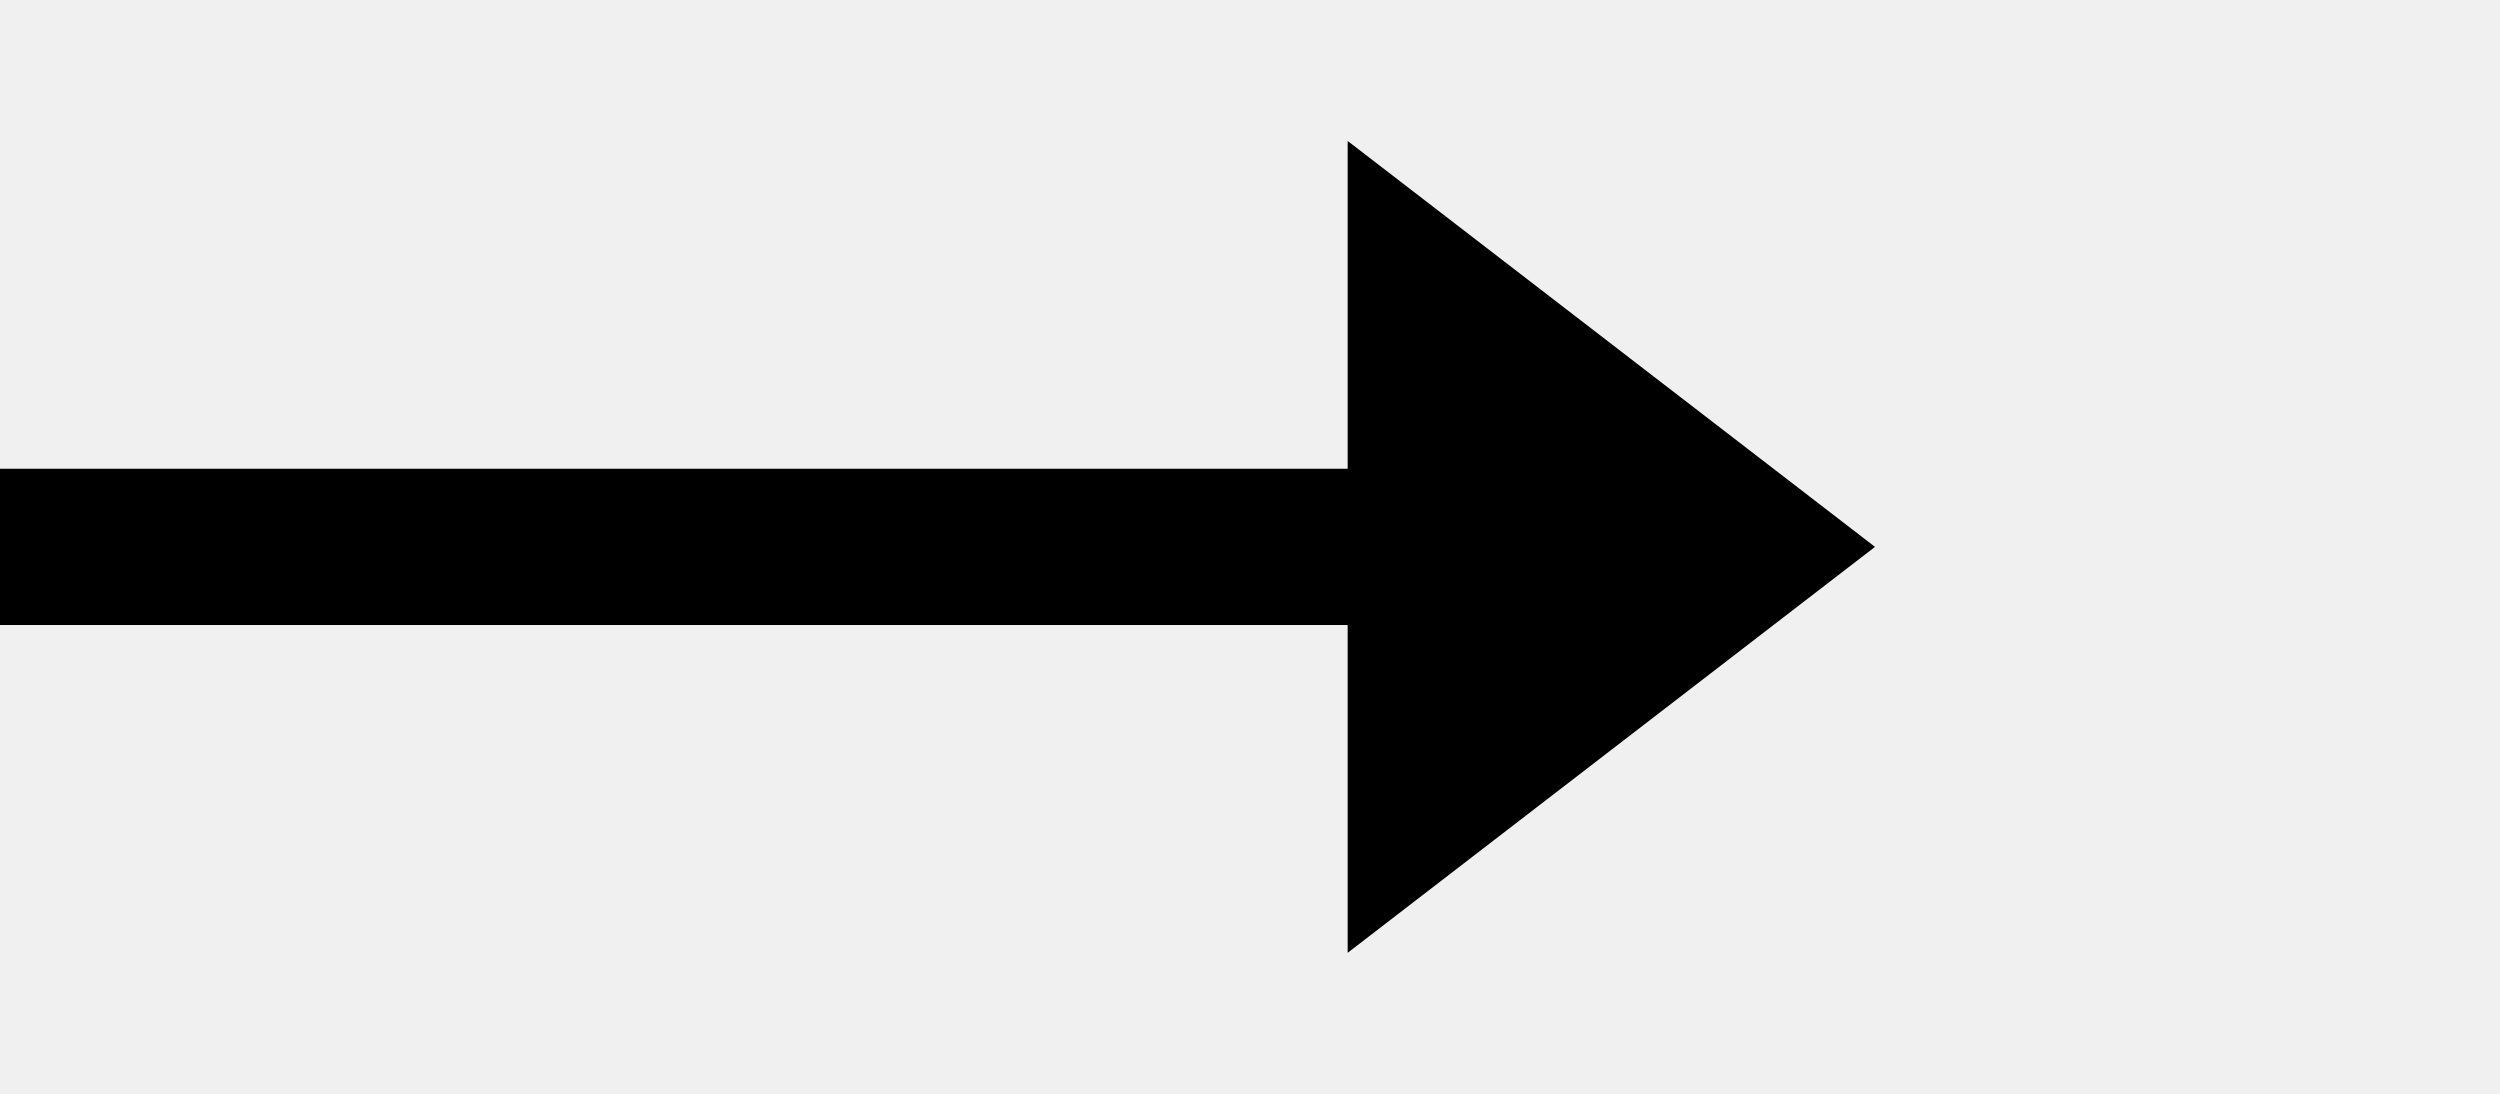
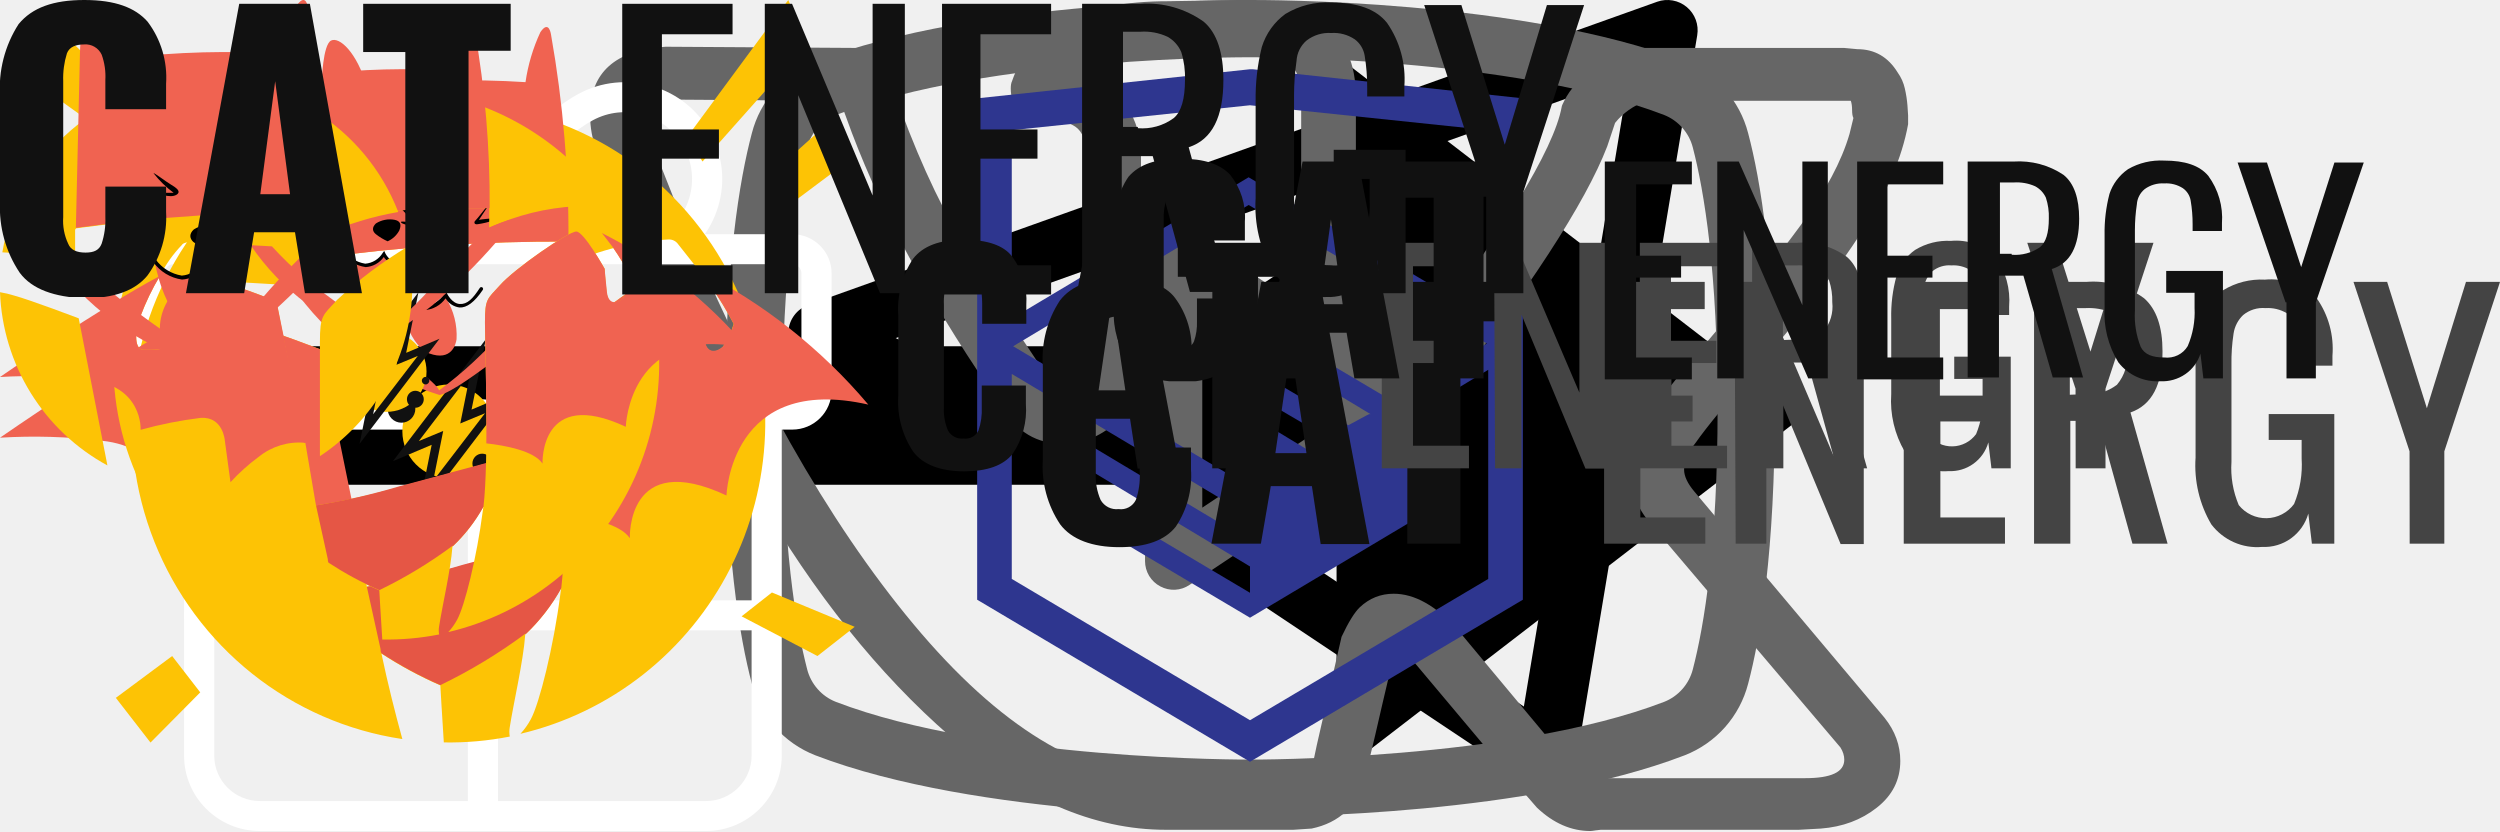
<svg xmlns="http://www.w3.org/2000/svg">
  <style> :root svg:not(:target) {
    display: none;
  }
  </style>
-   <svg id="arrow-right" viewBox="0 0 32 12" fill="none">
-     <g class="arrow-line">
+   <svg id="arrow-right" class="arrow-right" viewBox="0 0 32 12" fill="none">
+     <style>
+     .arrow-right__line {
+       stroke: #68b738;
+     }
+   </style>
+     <g class="arrow-right__line">
      <line y1="6" x2="18" y2="6" stroke="black" stroke-width="2" />
    </g>
    <path d="M24 6L17.25 11.196L17.25 0.804L24 6Z" fill="black" />
  </svg>
+   <svg id="telegram" viewBox="0 0 21 18">
+     <path fill-rule="evenodd" d="M19.961.153a.656.656 0 0 1 .226.612l-2.626 15.757a.656.656 0 0 1-1.012.438l-7.878-5.252a.656.656 0 0 1-.148-.956l2.611-3.263-4.36 2.907a.657.657 0 0 1-.658.041L.863 7.809a.656.656 0 0 1 .073-1.206L19.319.038a.657.657 0 0 1 .642.115ZM2.826 7.323l3.535 1.768 7.561-5.041a.656.656 0 0 1 .877.956l-4.805 6.006 6.438 4.292 2.276-13.653-15.882 5.672Z" clip-rule="evenodd" />
+   </svg>
+   <svg id="vk" viewBox="0 0 28 17">
+     <path d="M0.5 2.339C0.5 1.484 1.015 1.023 2.045 0.956L6.015 0.981C6.282 0.981 6.459 1.107 6.548 1.358C6.957 2.615 7.414 3.701 7.92 4.615C8.426 5.528 9.088 6.58 9.905 7.771C9.976 7.922 10.092 7.997 10.251 7.997C10.376 7.997 10.473 7.938 10.544 7.821L10.624 7.544L10.651 3.194C10.651 2.892 10.576 2.691 10.425 2.59C10.274 2.49 9.994 2.414 9.585 2.364C9.266 2.314 9.106 2.129 9.106 1.811C9.106 1.744 9.115 1.693 9.132 1.66C9.505 0.57 10.571 0.025 12.33 0.025L13.822 0C14.497 0 15.056 0.159 15.5 0.478C15.944 0.796 16.166 1.299 16.166 1.987V7.695C16.291 7.779 16.406 7.821 16.513 7.821C16.779 7.821 17.01 7.67 17.205 7.368C19.159 4.786 20.216 3.06 20.376 2.188C20.376 2.171 20.394 2.129 20.429 2.062C20.553 1.811 20.758 1.593 21.042 1.408C21.326 1.224 21.575 1.098 21.788 1.031C21.859 0.998 21.939 0.981 22.028 0.981H26.157L26.424 1.006C26.779 1.006 27.054 1.165 27.25 1.484C27.321 1.584 27.37 1.693 27.396 1.811C27.423 1.928 27.441 2.045 27.45 2.163C27.459 2.28 27.463 2.347 27.463 2.364V2.54C27.339 3.227 27.023 3.961 26.517 4.74C26.011 5.52 25.367 6.362 24.585 7.268C23.804 8.173 23.316 8.768 23.12 9.053C22.96 9.254 22.88 9.439 22.88 9.607C22.88 9.741 22.951 9.892 23.093 10.059L26.983 14.686C27.197 14.955 27.303 15.248 27.303 15.567C27.303 15.952 27.143 16.271 26.823 16.522C26.504 16.774 26.122 16.916 25.678 16.95L25.225 16.975H21.175C21.157 16.975 21.122 16.979 21.069 16.987C21.015 16.996 20.98 17 20.962 17C20.571 17 20.207 16.841 19.87 16.522C19.745 16.388 18.91 15.399 17.365 13.555C17.276 13.437 17.152 13.328 16.992 13.228C16.921 13.496 16.828 13.882 16.712 14.385C16.597 14.888 16.513 15.248 16.459 15.466L16.379 15.893C16.202 16.48 15.829 16.832 15.26 16.95L14.887 16.975H12.276C10.802 16.975 9.332 16.338 7.867 15.064C6.401 13.789 5.083 12.142 3.91 10.122C2.738 8.102 1.646 5.75 0.633 3.068C0.544 2.85 0.5 2.607 0.5 2.339ZM16.513 8.852C16.14 8.852 15.802 8.756 15.5 8.563C15.198 8.37 15.047 8.106 15.047 7.771V1.987C15.047 1.651 14.958 1.412 14.781 1.27C14.603 1.127 14.292 1.056 13.848 1.056L12.33 1.107C11.566 1.107 10.989 1.232 10.598 1.484C11.379 1.836 11.77 2.406 11.77 3.194V7.62C11.735 8.039 11.557 8.387 11.237 8.663C10.918 8.94 10.562 9.078 10.171 9.078C9.639 9.078 9.23 8.835 8.946 8.349C7.56 6.371 6.53 4.493 5.855 2.716L5.615 2.062L2.072 2.037C1.841 2.037 1.712 2.05 1.686 2.075C1.659 2.1 1.646 2.171 1.646 2.288C1.646 2.439 1.663 2.599 1.699 2.766L2.258 4.175C3.75 7.813 5.371 10.68 7.121 12.775C8.87 14.871 10.589 15.919 12.276 15.919H14.941C15.047 15.919 15.127 15.889 15.18 15.831C15.234 15.772 15.278 15.659 15.314 15.491L15.367 15.24L15.873 13.027C16.015 12.725 16.14 12.524 16.246 12.423C16.442 12.239 16.672 12.146 16.939 12.146C17.365 12.146 17.8 12.389 18.244 12.876L20.509 15.592C20.651 15.81 20.802 15.919 20.962 15.919H25.358C25.891 15.919 26.157 15.793 26.157 15.541C26.157 15.458 26.131 15.374 26.078 15.29L22.214 10.738C21.912 10.386 21.761 10.009 21.761 9.607C21.761 9.204 21.903 8.819 22.188 8.45C22.419 8.114 22.867 7.557 23.533 6.777C24.199 5.998 24.781 5.268 25.278 4.59C25.776 3.91 26.104 3.294 26.264 2.741L26.344 2.414C26.326 2.381 26.317 2.326 26.317 2.251C26.317 2.175 26.308 2.112 26.291 2.062H22.108C21.841 2.163 21.628 2.314 21.468 2.515L21.308 2.993C20.864 4.149 19.701 5.935 17.818 8.349C17.445 8.684 17.01 8.852 16.513 8.852Z" fill="#666666" />
+   </svg>
+   <svg id="youtube" viewBox="0 0 25 19">
+     <path d="M16.351 8.793L11.114 5.302C11.016 5.237 10.902 5.2 10.784 5.195C10.666 5.189 10.549 5.216 10.445 5.272C10.341 5.328 10.254 5.411 10.193 5.512C10.132 5.613 10.1 5.729 10.1 5.847V12.829C10.1 12.948 10.133 13.065 10.194 13.167C10.256 13.269 10.344 13.352 10.449 13.407C10.552 13.463 10.669 13.489 10.786 13.484C10.904 13.478 11.017 13.44 11.114 13.375L16.351 9.884C16.441 9.824 16.515 9.743 16.566 9.648C16.617 9.553 16.644 9.446 16.644 9.338C16.644 9.23 16.617 9.124 16.566 9.029C16.515 8.934 16.441 8.852 16.351 8.793ZM11.409 11.607V7.069L14.813 9.338L11.409 11.607ZM23.889 3.044C23.794 2.675 23.613 2.335 23.361 2.051C23.109 1.766 22.792 1.546 22.438 1.407C18.718 -0.022 12.751 1.91553e-05 12.5 1.91553e-05C12.249 1.91553e-05 6.282 -0.022 2.562 1.407C2.208 1.546 1.891 1.766 1.639 2.051C1.387 2.335 1.206 2.675 1.111 3.044C0.827 4.113 0.5 6.076 0.5 9.338C0.5 12.6 0.827 14.564 1.111 15.633C1.206 16.001 1.387 16.341 1.639 16.626C1.891 16.91 2.208 17.131 2.562 17.269C6.282 18.698 12.249 18.676 12.5 18.676H12.576C13.329 18.676 18.893 18.633 22.438 17.269C22.792 17.131 23.109 16.91 23.361 16.626C23.613 16.341 23.794 16.001 23.889 15.633C24.173 14.564 24.5 12.6 24.5 9.338C24.5 6.076 24.173 4.113 23.889 3.044ZM22.624 15.306C22.581 15.472 22.499 15.626 22.385 15.755C22.271 15.884 22.129 15.984 21.969 16.047C18.478 17.389 12.566 17.367 12.5 17.367C12.434 17.367 6.522 17.389 3.031 16.047C2.871 15.984 2.728 15.884 2.615 15.755C2.501 15.626 2.419 15.472 2.376 15.306C2.115 14.302 1.809 12.458 1.809 9.338C1.809 6.218 2.115 4.375 2.376 3.371C2.419 3.204 2.501 3.05 2.615 2.922C2.728 2.793 2.871 2.692 3.031 2.629C6.522 1.287 12.434 1.309 12.5 1.309C12.566 1.309 18.478 1.287 21.969 2.629C22.129 2.692 22.271 2.793 22.385 2.922C22.499 3.05 22.581 3.204 22.624 3.371C22.886 4.375 23.191 6.218 23.191 9.338C23.191 12.458 22.886 14.302 22.624 15.306Z" fill="#666666" />
+   </svg>
+   <svg id="htmlacademy" viewBox="0 0 60 60">
+     <path fill="#2E368F" d="M30.2 5h-.2l-19.7 2.1v36.2l19.7 11.7 19.7-11.7v-36.2l-19.5-2.1zm17 36.8l-17.2 10.2-17.2-10.2v-14.8l17.1 10.2v1.8l-11.7-7v1.8l11.8 7.1v1.9l-11.8-7v1.8l11.8 7 11.9-7.1v-7.6l5.3-3.2v15.1zm-.1-17l-4.7 2.8-2.2 1.3-10.3-6.1v1.8l8.8 5.3h-.1l-.2.1-1.3.7-7.3-4.3v1.8l5.8 3.4-1.4.9-4.3-2.6v1.8l2.9 1.7-2.9 1.7-17-10.1 17-10.2 17.2 10zm.1-1.8l-17.3-10.2-17.1 10.2v-13.6l17.2-1.8 17.2 1.8v13.6z" />
+   </svg>
+   <svg id="icon-gift" width="78" height="80" viewBox="0 0 78 80" fill="none">
+     <path d="M64.016 34.713H14.031C12.277 34.713 10.849 33.295 10.849 31.552V22.084C10.849 20.341 12.277 18.923 14.031 18.923H64.015C65.769 18.923 67.195 20.341 67.195 22.084V31.553C67.196 33.295 65.769 34.713 64.016 34.713ZM14.031 21.346C13.628 21.346 13.287 21.684 13.287 22.084V31.553C13.287 31.96 13.621 32.291 14.031 32.291H64.015C64.424 32.291 64.758 31.96 64.758 31.553V22.084C64.758 21.683 64.417 21.346 64.015 21.346H14.031Z" fill="white" />
+     <path d="M57.045 67.149H20.999C17.622 67.149 14.874 64.419 14.874 61.063V33.502C14.874 32.833 15.42 32.291 16.093 32.291C16.766 32.291 17.312 32.833 17.312 33.502V61.063C17.312 63.083 18.966 64.727 20.999 64.727H57.045C59.077 64.727 60.731 63.083 60.731 61.063V33.502C60.731 32.833 61.277 32.291 61.95 32.291C62.622 32.291 63.168 32.833 63.168 33.502V61.063C63.168 64.419 60.421 67.149 57.045 67.149Z" fill="white" />
+     <path d="M39.023 67.149C38.35 67.149 37.804 66.607 37.804 65.938V33.502C37.804 32.833 38.35 32.291 39.023 32.291C39.695 32.291 40.241 32.833 40.241 33.502V65.937C40.241 66.607 39.696 67.149 39.023 67.149Z" fill="white" />
+     <path d="M23.811 21.341C19.997 19.287 18.573 14.533 20.638 10.742C22.702 6.952 27.486 5.537 31.303 7.587C37.117 10.717 40.257 19.447 40.387 19.817L38.088 20.621C38.059 20.538 35.126 12.399 30.143 9.717C27.508 8.302 24.206 9.279 22.782 11.894C21.357 14.512 22.339 17.794 24.973 19.212L23.811 21.341Z" fill="white" />
+     <path d="M54.231 21.341L53.071 19.211C54.348 18.524 55.278 17.385 55.693 16.003C56.106 14.622 55.953 13.162 55.262 11.895C54.572 10.626 53.426 9.702 52.036 9.291C50.646 8.88 49.178 9.031 47.902 9.717C42.92 12.399 39.987 20.538 39.958 20.62L37.659 19.817C37.789 19.447 40.928 10.716 46.742 7.587C48.59 6.593 50.718 6.374 52.732 6.97C54.747 7.565 56.406 8.905 57.406 10.741C58.407 12.577 58.629 14.691 58.029 16.694C57.429 18.696 56.08 20.346 54.231 21.341Z" fill="white" />
+     <path d="M61.95 50.931H16.093C15.42 50.931 14.874 50.389 14.874 49.72C14.874 49.052 15.42 48.509 16.093 48.509H61.95C62.622 48.509 63.168 49.052 63.168 49.72C63.168 50.389 62.623 50.931 61.95 50.931Z" fill="white" />
+   </svg>
+   <svg id="logo-desktop" width="202" height="60" viewBox="0 0 202 60" fill="none">
+     <g clip-path="url(#clip0_2403_995)">
+       <path d="M59.883 24.21C58.158 20.043 55.382 16.405 51.83 13.658C48.278 10.911 44.074 9.151 39.637 8.553C35.201 7.956 30.686 8.541 26.544 10.252C22.402 11.962 18.776 14.738 16.029 18.302C13.281 21.867 11.508 26.095 10.885 30.566C10.262 35.037 10.812 39.594 12.479 43.784C14.147 47.974 16.874 51.65 20.389 54.446C23.903 57.241 28.083 59.059 32.511 59.718C31.931 57.609 31.341 55.279 30.821 52.808C32.334 53.797 33.926 54.658 35.581 55.38V55.38C35.581 55.38 35.701 57.559 35.861 59.99C37.65 60.021 39.436 59.862 41.192 59.516C41.146 59.262 41.146 59.003 41.192 58.749C41.482 56.863 42.282 53.463 42.442 51.274C43.595 50.186 44.573 48.924 45.342 47.532V47.532L45.282 47.976C44.732 52.273 43.582 56.863 42.882 58.134C42.655 58.555 42.376 58.944 42.052 59.294C45.672 58.437 49.064 56.797 51.992 54.486C54.921 52.175 57.317 49.25 59.013 45.913C60.709 42.575 61.666 38.905 61.816 35.158C61.966 31.41 61.306 27.675 59.883 24.21V24.21ZM58.412 28.033C57.972 28.467 57.062 28.759 56.912 27.448C56.762 26.137 56.722 25.219 56.722 25.219C56.722 25.219 54.792 21.759 54.072 21.718C53.352 21.678 48.242 25.219 46.892 26.762C45.722 28.063 45.492 27.972 45.492 30.262C45.492 31.987 45.712 38.504 45.592 43.487L37.441 45.676C34.88 46.417 32.274 46.997 29.641 47.411L28.641 41.53H28.501L25.931 28.245C25.931 28.245 22.121 26.792 20.721 26.399C20.063 26.109 19.337 26.014 18.628 26.127C17.92 26.24 17.258 26.554 16.72 27.034C16.172 27.518 15.734 28.116 15.436 28.786C15.137 29.456 14.985 30.183 14.99 30.918C15.202 31.387 15.363 31.877 15.47 32.381C15.52 32.865 14.27 32.814 13.47 32.814C12.67 32.814 12.55 31.362 13.18 29.657C13.672 28.346 14.281 27.083 15 25.884C15.541 24.813 16.239 23.831 17.07 22.969C17.07 22.969 17.21 22.626 18.32 22.727C19.43 22.828 25.601 23.161 25.601 23.161L25.651 20.871C32.358 19.937 39.122 19.485 45.892 19.519C45.892 20.134 45.892 20.75 45.892 21.365C48.456 20.185 51.218 19.5 54.032 19.348C54.183 19.344 54.332 19.378 54.466 19.446C54.601 19.515 54.716 19.616 54.802 19.741C55.142 20.175 57.212 22.767 57.452 23.141C58.125 24.11 58.736 25.12 59.282 26.167C59.095 26.829 58.801 27.456 58.412 28.023V28.033Z" fill="#FDC305" />
+       <path d="M56.463 21.859C56.933 22.465 57.343 22.999 57.463 23.161C58.135 24.13 58.746 25.141 59.293 26.187C59.103 26.828 58.812 27.434 58.433 27.983C57.993 28.416 57.083 28.709 56.933 27.397C56.783 26.086 56.723 25.219 56.723 25.219C56.723 25.219 54.793 21.759 54.073 21.718C53.353 21.678 48.242 25.219 46.892 26.762C45.722 28.063 45.492 27.972 45.492 30.262C45.492 31.775 45.662 36.97 45.622 41.59C47.432 41.792 50.093 42.297 50.893 43.487C50.893 43.487 50.603 36.244 58.703 40.037C58.703 40.037 58.983 30.161 70.163 32.693C66.363 28.192 61.703 24.508 56.463 21.859V21.859Z" fill="#F06351" />
+       <path d="M45.932 19.519C45.973 13.93 45.504 8.348 44.532 2.845C44.532 2.845 44.382 1.533 43.662 2.603C43.068 3.881 42.664 5.24 42.462 6.638C38.187 6.361 33.896 6.476 29.642 6.981C28.821 4.206 27.421 2.946 26.751 3.278C26.081 3.611 26.001 6.587 26.001 6.587L25.671 20.871C32.385 19.936 39.155 19.484 45.932 19.519V19.519Z" fill="#F06351" />
+       <path d="M45.352 47.532C45.481 46.453 45.551 45.02 45.592 43.436L37.441 45.625C34.881 46.384 32.276 46.98 29.642 47.411L30.752 52.455C30.752 52.566 30.752 52.676 30.822 52.788C32.334 53.777 33.926 54.638 35.581 55.36C38 54.194 40.304 52.799 42.462 51.194V51.254C43.61 50.171 44.584 48.916 45.352 47.532V47.532Z" fill="#E55645" />
+       <path d="M32.002 16.362C31.952 16.261 33.002 17.048 33.412 17.29C33.822 17.532 34.022 17.713 34.022 17.885C34.022 18.056 33.762 18.228 33.402 18.228C33.042 18.228 32.482 18.107 32.402 17.966C32.322 17.825 33.002 17.966 33.342 17.966H33.632C33.016 17.511 32.467 16.971 32.002 16.362Z" fill="black" />
+       <path d="M39.502 16.473C39.502 16.473 38.502 17.764 38.412 17.825C38.322 17.885 38.242 18.168 38.602 18.117C39.015 18.055 39.423 17.96 39.822 17.835C39.932 17.774 39.892 17.633 39.702 17.653C39.512 17.673 39.022 17.703 38.702 17.764L39.552 16.483C39.552 16.483 39.582 16.362 39.502 16.473Z" fill="black" />
+       <path d="M36.362 22.636C36.825 22.43 37.208 22.076 37.452 21.627C37.732 20.962 37.452 20.709 37.012 20.619C36.406 20.507 35.782 20.63 35.262 20.962C34.872 21.335 34.922 21.698 35.262 21.97C35.599 22.238 35.969 22.461 36.362 22.636V22.636Z" fill="black" />
+       <path d="M36.002 23.907C35.887 24.136 35.731 24.341 35.542 24.512C35.257 24.744 34.907 24.878 34.542 24.896C33.991 24.95 33.441 24.792 33.002 24.452C32.8 24.333 32.621 24.179 32.472 23.998C32.371 23.888 32.249 23.802 32.112 23.746C32.112 23.746 32.862 27.892 34.682 28.558C36.502 29.223 36.842 27.791 36.892 27.407C36.953 26.259 36.667 25.12 36.072 24.139C36.072 23.837 36.052 24.038 36.002 23.907Z" fill="#F06351" />
+       <path d="M34.301 25.057C33.834 24.989 33.384 24.826 32.98 24.579C32.576 24.331 32.226 24.003 31.951 23.615C31.927 23.587 31.913 23.551 31.913 23.514C31.913 23.477 31.927 23.441 31.951 23.413C31.965 23.399 31.98 23.389 31.997 23.382C32.014 23.374 32.033 23.37 32.051 23.37C32.07 23.37 32.089 23.374 32.106 23.382C32.123 23.389 32.139 23.399 32.151 23.413C32.399 23.763 32.713 24.06 33.075 24.287C33.437 24.514 33.841 24.666 34.261 24.734C34.594 24.709 34.917 24.605 35.202 24.429C35.487 24.254 35.727 24.013 35.901 23.726L36.041 23.534L36.142 23.756C36.142 23.756 36.522 24.523 37.142 24.563C37.761 24.603 38.202 24.139 38.772 23.262C38.793 23.23 38.826 23.207 38.863 23.2C38.901 23.192 38.94 23.2 38.971 23.221C39.003 23.243 39.025 23.276 39.033 23.314C39.04 23.352 39.033 23.391 39.011 23.423C38.345 24.412 37.715 24.886 37.121 24.845C36.892 24.815 36.673 24.733 36.479 24.605C36.285 24.478 36.122 24.308 36.002 24.109C35.806 24.384 35.552 24.613 35.258 24.777C34.964 24.941 34.637 25.037 34.301 25.057Z" fill="black" />
+       <path d="M36.262 38.635C38.333 38.635 40.012 36.941 40.012 34.852C40.012 32.763 38.333 31.069 36.262 31.069C34.191 31.069 32.512 32.763 32.512 34.852C32.512 36.941 34.191 38.635 36.262 38.635Z" fill="#FDC305" />
+       <path d="M41.232 31.775L38.102 33.097L39.252 27.418L31.752 37.263L34.882 35.941L33.732 41.631L41.232 31.775ZM33.842 35.639L38.002 30.182L37.192 34.217L39.192 33.389L35.002 38.857L35.812 34.822L33.842 35.639Z" fill="#111111" />
+       <path d="M32.441 34.156C33.06 34.156 33.562 33.65 33.562 33.026C33.562 32.402 33.06 31.896 32.441 31.896C31.823 31.896 31.322 32.402 31.322 33.026C31.322 33.65 31.823 34.156 32.441 34.156Z" fill="#111111" />
+       <path d="M38.962 38.252C39.398 38.252 39.752 37.895 39.752 37.455C39.752 37.014 39.398 36.658 38.962 36.658C38.526 36.658 38.172 37.014 38.172 37.455C38.172 37.895 38.526 38.252 38.962 38.252Z" fill="#111111" />
+       <path d="M39.922 36.062C40.115 36.062 40.272 35.904 40.272 35.709C40.272 35.514 40.115 35.356 39.922 35.356C39.729 35.356 39.572 35.514 39.572 35.709C39.572 35.904 39.729 36.062 39.922 36.062Z" fill="#111111" />
+       <path d="M45.882 21.345C44.077 22.986 42.377 24.742 40.792 26.601C39.213 28.446 37.432 30.104 35.482 31.543C35.262 31.009 33.852 30.01 33.852 30.01C33.852 30.01 30.712 27.841 28.651 26.137C27.538 25.201 26.489 24.19 25.511 23.11L23.511 22.999C26.398 27.253 30.628 30.396 35.512 31.917C36.372 31.775 38.792 30.03 40.602 28.608C42.743 26.771 44.749 24.778 46.602 22.646C47.1 22.049 47.487 21.365 47.742 20.629C46.602 21.012 45.882 21.345 45.882 21.345Z" fill="#F06351" />
+       <path d="M65.223 3.531L56.763 13.053L55.543 11.046L63.693 0L65.223 3.531Z" fill="#FDC305" />
+       <path d="M62.653 17.411L68.193 13.265L67.413 9.492L62.013 14.344L62.653 17.411Z" fill="#FDC305" />
+       <path d="M59.923 49.802L66.053 53.009L69.063 50.649L62.373 47.875L59.923 49.802Z" fill="#FDC305" />
+       <path d="M1.95 6.022L5.02 2.633L14.31 11.711L13.09 14.011L1.95 6.022Z" fill="#FDC305" />
+       <path d="M7.38 16.422L2.68 13.265L0.28 17.169L5.43 19.59L7.38 16.422Z" fill="#FDC305" />
+       <path d="M13.91 53.009L9.36 56.389L12.16 60L16.18 55.945L13.91 53.009Z" fill="#FDC305" />
+       <path d="M25.931 28.245C25.931 28.245 22.121 26.792 20.721 26.399C20.064 26.109 19.338 26.014 18.629 26.127C17.92 26.24 17.258 26.554 16.721 27.034C16.173 27.518 15.735 28.116 15.436 28.786C15.137 29.456 14.986 30.183 14.991 30.918C15.202 31.387 15.363 31.877 15.471 32.381C15.521 32.865 14.271 32.814 13.471 32.814C12.671 32.814 12.551 31.362 13.181 29.657C13.672 28.346 14.281 27.083 15.001 25.884C9.55 28.749 0 35.367 0 35.367C2.732 35.2 5.473 35.281 8.19 35.609C13.441 36.143 13.191 40.319 13.191 40.319C15.037 39.806 16.919 39.432 18.821 39.2C20.941 39.059 21.091 41.338 21.091 41.338L21.621 45.232C22.426 44.354 23.313 43.556 24.271 42.851C25.506 41.855 27.078 41.384 28.651 41.54V41.54L25.931 28.245Z" fill="#F06351" />
+       <path d="M85.664 42.367C84.634 40.827 84.141 38.985 84.264 37.132V29.566C84.134 27.699 84.619 25.841 85.644 24.28C86.571 23.077 88.154 22.478 90.394 22.485C92.634 22.492 94.151 23.02 94.944 24.069C95.912 25.369 96.384 26.976 96.274 28.598V30.373H92.134V28.447C92.129 27.94 92.085 27.434 92.004 26.933C91.954 26.571 91.789 26.235 91.534 25.975C91.377 25.839 91.194 25.736 90.996 25.672C90.799 25.608 90.591 25.584 90.384 25.602C90.087 25.557 89.784 25.606 89.516 25.741C89.247 25.877 89.027 26.092 88.884 26.358C88.621 27.067 88.505 27.822 88.544 28.578V38.181C88.499 38.941 88.632 39.702 88.934 40.4C89.079 40.652 89.293 40.856 89.55 40.987C89.808 41.118 90.098 41.17 90.384 41.136C90.666 41.177 90.953 41.126 91.204 40.992C91.456 40.858 91.659 40.647 91.784 40.39C92.026 39.68 92.131 38.931 92.094 38.181V36.163H96.234V37.908C96.356 39.554 95.923 41.193 95.004 42.559C94.124 43.669 92.604 44.213 90.444 44.213C88.284 44.213 86.594 43.608 85.664 42.367Z" fill="#111111" />
+       <path d="M101.915 22.777H106.655L110.655 43.961H106.715L106.005 39.28H102.685L101.885 43.931H97.885L101.915 22.777ZM105.565 36.617L104.305 28.104L103.055 36.617H105.565Z" fill="#111111" />
+       <path d="M113.725 25.965H110.485V22.777H121.205V25.965H118.005V43.931H113.715L113.725 25.965Z" fill="#111111" />
+       <path d="M129.616 22.777H137.746V24.977H132.546V31.967H136.766V34.055H132.546V41.812H137.796V43.931H129.616V22.777Z" fill="#444444" />
+       <path d="M140.157 22.777H142.157L148.157 36.829V22.777H150.597V43.961H148.727L142.727 29.516V43.931H140.247L140.157 22.777Z" fill="#444444" />
+       <path d="M153.828 22.777H161.948V24.977H156.748V31.967H161.008V34.055H156.788V41.812H162.008V43.931H153.828V22.777Z" fill="#444444" />
+       <path d="M164.358 22.777H168.578C170.241 22.642 171.897 23.111 173.248 24.099C174.248 24.977 174.738 26.409 174.738 28.396C174.738 31.086 173.875 32.73 172.148 33.329L175.148 43.931H172.308L169.558 34.005H167.288V43.931H164.358V22.777ZM168.358 31.856C169.322 31.95 170.285 31.677 171.058 31.089C171.372 30.714 171.607 30.278 171.748 29.808C171.889 29.338 171.933 28.844 171.878 28.356C171.898 27.671 171.8 26.989 171.588 26.338C171.502 26.098 171.369 25.878 171.198 25.691C171.026 25.504 170.819 25.354 170.588 25.249C169.939 24.98 169.239 24.86 168.538 24.896H167.248V31.896L168.358 31.856Z" fill="#444444" />
+       <path d="M178.679 42.367C177.723 40.74 177.28 38.858 177.409 36.97V29.909C177.374 28.547 177.543 27.186 177.909 25.874C178.198 24.888 178.811 24.03 179.649 23.443C180.66 22.829 181.83 22.534 183.009 22.596C183.771 22.523 184.54 22.618 185.262 22.876C185.984 23.134 186.642 23.548 187.189 24.089C188.148 25.445 188.602 27.099 188.469 28.759V29.546H185.719V28.89C185.738 28.106 185.677 27.322 185.539 26.55C185.448 26.055 185.177 25.613 184.779 25.309C184.26 25 183.66 24.856 183.059 24.896C182.406 24.839 181.756 25.042 181.249 25.461C180.834 25.858 180.563 26.383 180.479 26.954C180.352 27.785 180.295 28.625 180.309 29.465V37.324C180.229 38.518 180.432 39.714 180.899 40.814C181.17 41.152 181.515 41.423 181.906 41.607C182.297 41.79 182.725 41.881 183.156 41.872C183.587 41.864 184.011 41.755 184.394 41.556C184.778 41.357 185.111 41.072 185.369 40.723C185.851 39.559 186.059 38.299 185.979 37.041V35.548H183.319V33.46H188.619V43.931H186.809L186.519 41.5C186.29 42.307 185.796 43.013 185.119 43.502C184.442 43.991 183.621 44.235 182.789 44.193C182.007 44.263 181.22 44.132 180.501 43.812C179.783 43.493 179.156 42.996 178.679 42.367Z" fill="#444444" />
+       <path d="M194.699 36.466L190.169 22.777H192.889L196.099 32.986L199.259 22.777H202.009L197.509 36.466V43.931H194.709L194.699 36.466Z" fill="#444444" />
+     </g>
+     <defs>
+       <clipPath id="clip0_2403_995">
+         <rect width="202" height="60" fill="white" />
+       </clipPath>
+     </defs>
+   </svg>
+   <svg id="logo-tablet" width="174" height="52" viewBox="0 0 174 52" fill="none">
+     <g clip-path="url(#clip0_3398_487)">
+       <path d="M51.582 20.854C50.097 17.265 47.705 14.131 44.646 11.765C41.586 9.399 37.965 7.883 34.143 7.368C30.321 6.853 26.433 7.357 22.865 8.831C19.297 10.304 16.174 12.695 13.807 15.765C11.44 18.835 9.912 22.478 9.376 26.329C8.84 30.18 9.313 34.106 10.75 37.715C12.186 41.324 14.535 44.491 17.562 46.899C20.59 49.307 24.19 50.873 28.005 51.44C27.505 49.624 26.997 47.617 26.549 45.488C27.852 46.34 29.224 47.082 30.649 47.703V47.703C30.649 47.703 30.753 49.58 30.89 51.675C32.431 51.701 33.97 51.564 35.482 51.266C35.443 51.048 35.443 50.824 35.482 50.606C35.732 48.981 36.421 46.053 36.559 44.167C37.552 43.23 38.395 42.142 39.057 40.943V40.943L39.005 41.326C38.531 45.027 37.541 48.981 36.938 50.076C36.742 50.438 36.502 50.774 36.223 51.075C39.341 50.337 42.263 48.924 44.785 46.934C47.308 44.943 49.372 42.423 50.833 39.548C52.294 36.673 53.118 33.512 53.247 30.284C53.377 27.056 52.808 23.838 51.582 20.854V20.854ZM50.316 24.147C49.937 24.521 49.153 24.773 49.023 23.643C48.894 22.514 48.86 21.723 48.86 21.723C48.86 21.723 47.197 18.742 46.577 18.708C45.957 18.673 41.555 21.723 40.392 23.052C39.384 24.173 39.186 24.095 39.186 26.067C39.186 27.553 39.376 33.167 39.272 37.459L32.251 39.345C30.045 39.983 27.801 40.483 25.532 40.839L24.671 35.773H24.55L22.336 24.33C22.336 24.33 19.054 23.078 17.848 22.74C17.282 22.49 16.657 22.408 16.046 22.505C15.436 22.602 14.865 22.874 14.403 23.287C13.931 23.704 13.553 24.218 13.296 24.796C13.039 25.373 12.908 25.999 12.912 26.632C13.095 27.036 13.233 27.459 13.326 27.892C13.369 28.309 12.292 28.266 11.603 28.266C10.914 28.266 10.81 27.015 11.353 25.546C11.777 24.417 12.301 23.329 12.921 22.296C13.387 21.374 13.988 20.527 14.704 19.785C14.704 19.785 14.825 19.49 15.781 19.577C16.737 19.664 22.052 19.95 22.052 19.95L22.095 17.978C27.872 17.173 33.699 16.784 39.531 16.814C39.531 17.344 39.531 17.874 39.531 18.404C41.739 17.387 44.118 16.797 46.542 16.666C46.672 16.663 46.801 16.692 46.917 16.751C47.032 16.81 47.132 16.897 47.206 17.005C47.499 17.378 49.282 19.611 49.489 19.933C50.068 20.768 50.594 21.638 51.065 22.54C50.904 23.11 50.651 23.651 50.316 24.139V24.147Z" fill="#FDC305" />
+       <path d="M48.636 18.829C49.041 19.351 49.394 19.811 49.498 19.95C50.077 20.785 50.603 21.656 51.074 22.557C50.91 23.109 50.66 23.631 50.333 24.104C49.954 24.477 49.17 24.729 49.041 23.6C48.912 22.47 48.86 21.723 48.86 21.723C48.86 21.723 47.198 18.742 46.578 18.708C45.957 18.673 41.555 21.723 40.392 23.052C39.385 24.173 39.186 24.095 39.186 26.067C39.186 27.371 39.333 31.846 39.298 35.825C40.858 35.999 43.149 36.434 43.838 37.459C43.838 37.459 43.588 31.22 50.566 34.487C50.566 34.487 50.807 25.981 60.438 28.162C57.164 24.284 53.151 21.111 48.636 18.829V18.829Z" fill="#F06351" />
+       <path d="M39.565 16.814C39.6 11.999 39.197 7.191 38.359 2.45C38.359 2.45 38.23 1.321 37.61 2.242C37.098 3.343 36.75 4.514 36.576 5.717C32.894 5.479 29.198 5.578 25.533 6.013C24.826 3.623 23.62 2.537 23.043 2.824C22.466 3.111 22.397 5.674 22.397 5.674L22.113 17.978C27.896 17.172 33.728 16.783 39.565 16.814V16.814Z" fill="#F06351" />
+       <path d="M39.065 40.943C39.177 40.014 39.237 38.78 39.272 37.416L32.252 39.301C30.046 39.955 27.802 40.468 25.533 40.839L26.489 45.184C26.489 45.279 26.489 45.375 26.549 45.47C27.852 46.323 29.224 47.064 30.649 47.686C32.733 46.681 34.717 45.48 36.576 44.097V44.15C37.565 43.217 38.404 42.135 39.065 40.943V40.943Z" fill="#E55645" />
+       <path d="M27.566 14.094C27.523 14.007 28.427 14.685 28.78 14.893C29.133 15.102 29.306 15.258 29.306 15.406C29.306 15.554 29.082 15.701 28.772 15.701C28.462 15.701 27.979 15.597 27.91 15.475C27.841 15.354 28.427 15.475 28.72 15.475H28.97C28.439 15.084 27.967 14.619 27.566 14.094Z" fill="black" />
+       <path d="M34.026 14.189C34.026 14.189 33.165 15.302 33.087 15.354C33.01 15.406 32.941 15.649 33.251 15.606C33.607 15.552 33.959 15.471 34.302 15.362C34.397 15.31 34.362 15.189 34.199 15.206C34.035 15.223 33.613 15.249 33.337 15.302L34.069 14.198C34.069 14.198 34.095 14.094 34.026 14.189Z" fill="black" />
+       <path d="M31.322 19.498C31.721 19.321 32.051 19.016 32.26 18.63C32.502 18.056 32.26 17.839 31.881 17.761C31.36 17.665 30.822 17.77 30.374 18.056C30.038 18.378 30.081 18.69 30.374 18.925C30.665 19.155 30.983 19.348 31.322 19.498V19.498Z" fill="black" />
+       <path d="M31.011 20.593C30.912 20.79 30.778 20.967 30.615 21.115C30.37 21.314 30.068 21.429 29.754 21.445C29.279 21.492 28.805 21.355 28.427 21.062C28.253 20.96 28.099 20.828 27.971 20.672C27.884 20.577 27.779 20.503 27.66 20.454C27.66 20.454 28.306 24.026 29.874 24.599C31.442 25.172 31.735 23.939 31.778 23.608C31.83 22.62 31.584 21.638 31.072 20.793C31.072 20.532 31.054 20.706 31.011 20.593Z" fill="#F06351" />
+       <path d="M29.547 21.584C29.144 21.525 28.757 21.385 28.409 21.172C28.061 20.958 27.759 20.676 27.523 20.341C27.502 20.317 27.49 20.287 27.49 20.254C27.49 20.222 27.502 20.192 27.523 20.168C27.534 20.156 27.547 20.147 27.562 20.14C27.577 20.134 27.593 20.131 27.609 20.131C27.625 20.131 27.641 20.134 27.655 20.14C27.67 20.147 27.684 20.156 27.695 20.168C27.908 20.469 28.178 20.725 28.491 20.921C28.802 21.116 29.15 21.247 29.512 21.306C29.799 21.284 30.077 21.194 30.323 21.043C30.568 20.892 30.775 20.684 30.925 20.437L31.046 20.272L31.132 20.463C31.132 20.463 31.459 21.123 31.993 21.158C32.527 21.193 32.906 20.793 33.397 20.037C33.416 20.01 33.444 19.99 33.476 19.984C33.509 19.977 33.542 19.984 33.57 20.003C33.597 20.021 33.616 20.05 33.623 20.082C33.629 20.115 33.622 20.149 33.604 20.176C33.03 21.028 32.487 21.436 31.976 21.401C31.779 21.375 31.589 21.304 31.422 21.195C31.255 21.085 31.115 20.939 31.011 20.767C30.843 21.005 30.624 21.201 30.37 21.342C30.117 21.484 29.836 21.566 29.547 21.584Z" fill="black" />
+       <path d="M31.235 33.279C33.019 33.279 34.465 31.821 34.465 30.021C34.465 28.221 33.019 26.763 31.235 26.763C29.451 26.763 28.005 28.221 28.005 30.021C28.005 31.821 29.451 33.279 31.235 33.279Z" fill="#FDC305" />
+       <path d="M35.516 27.371L32.82 28.509L33.811 23.617L27.35 32.098L30.047 30.959L29.056 35.86L35.516 27.371ZM29.151 30.699L32.734 25.998L32.036 29.474L33.759 28.761L30.15 33.471L30.848 29.995L29.151 30.699Z" fill="#111111" />
+       <path d="M27.945 29.422C28.477 29.422 28.91 28.986 28.91 28.448C28.91 27.911 28.477 27.475 27.945 27.475C27.412 27.475 26.98 27.911 26.98 28.448C26.98 28.986 27.412 29.422 27.945 29.422Z" fill="#111111" />
+       <path d="M33.561 32.949C33.937 32.949 34.242 32.642 34.242 32.263C34.242 31.884 33.937 31.576 33.561 31.576C33.185 31.576 32.881 31.884 32.881 32.263C32.881 32.642 33.185 32.949 33.561 32.949Z" fill="#111111" />
+       <path d="M34.388 31.064C34.555 31.064 34.69 30.928 34.69 30.76C34.69 30.592 34.555 30.456 34.388 30.456C34.222 30.456 34.087 30.592 34.087 30.76C34.087 30.928 34.222 31.064 34.388 31.064Z" fill="#111111" />
+       <path d="M39.522 18.386C37.967 19.8 36.503 21.312 35.138 22.913C33.778 24.503 32.243 25.931 30.564 27.171C30.374 26.71 29.159 25.85 29.159 25.85C29.159 25.85 26.454 23.982 24.68 22.514C23.721 21.708 22.817 20.837 21.975 19.907L20.252 19.811C22.739 23.476 26.383 26.183 30.589 27.492C31.33 27.371 33.415 25.868 34.974 24.642C36.819 23.06 38.546 21.344 40.143 19.507C40.572 18.993 40.904 18.404 41.125 17.769C40.143 18.099 39.522 18.386 39.522 18.386Z" fill="#F06351" />
+       <path d="M22.337 24.33C22.337 24.33 19.055 23.078 17.849 22.74C17.282 22.49 16.657 22.408 16.047 22.505C15.436 22.602 14.866 22.874 14.403 23.287C13.931 23.704 13.554 24.218 13.296 24.796C13.039 25.373 12.908 25.999 12.913 26.632C13.095 27.036 13.233 27.459 13.326 27.892C13.369 28.309 12.293 28.266 11.603 28.266C10.914 28.266 10.811 27.015 11.354 25.546C11.777 24.417 12.302 23.329 12.921 22.296C8.227 24.764 0 30.464 0 30.464C2.353 30.321 4.714 30.391 7.055 30.673C11.578 31.133 11.362 34.731 11.362 34.731C12.953 34.288 14.574 33.966 16.212 33.766C18.038 33.645 18.168 35.608 18.168 35.608L18.624 38.962C19.317 38.206 20.082 37.519 20.907 36.912C21.97 36.053 23.324 35.648 24.68 35.782V35.782L22.337 24.33Z" fill="#F06351" />
+       <path d="M73.79 36.495C72.903 35.168 72.478 33.581 72.584 31.985V25.468C72.472 23.86 72.89 22.259 73.773 20.915C74.571 19.878 75.935 19.362 77.864 19.368C79.794 19.374 81.1 19.829 81.784 20.732C82.617 21.852 83.023 23.237 82.929 24.634V26.163H79.363V24.503C79.358 24.067 79.321 23.631 79.251 23.2C79.208 22.888 79.066 22.599 78.846 22.375C78.711 22.257 78.553 22.168 78.383 22.113C78.213 22.058 78.034 22.038 77.856 22.053C77.6 22.015 77.339 22.056 77.108 22.173C76.876 22.29 76.686 22.475 76.564 22.705C76.337 23.315 76.237 23.966 76.271 24.616V32.889C76.231 33.544 76.347 34.199 76.607 34.8C76.731 35.017 76.915 35.193 77.137 35.305C77.359 35.418 77.609 35.463 77.856 35.434C78.098 35.469 78.345 35.425 78.562 35.31C78.778 35.195 78.953 35.013 79.062 34.791C79.27 34.18 79.361 33.534 79.329 32.889V31.151H82.895V32.654C83 34.072 82.626 35.483 81.835 36.66C81.077 37.615 79.768 38.085 77.907 38.085C76.047 38.085 74.591 37.563 73.79 36.495Z" fill="#111111" />
+       <path d="M87.788 19.62H91.871L95.317 37.867H91.923L91.311 33.836H88.451L87.762 37.841H84.317L87.788 19.62ZM90.932 31.542L89.847 24.208L88.77 31.542H90.932Z" fill="#111111" />
+       <path d="M97.962 22.366H95.171V19.62H104.405V22.366H101.648V37.841H97.953L97.962 22.366Z" fill="#111111" />
+       <path d="M111.65 19.62H118.653V21.514H114.174V27.536H117.809V29.335H114.174V36.017H118.696V37.841H111.65V19.62Z" fill="#444444" />
+       <path d="M120.729 19.62H122.452L127.62 31.724V19.62H129.722V37.867H128.111L122.943 25.424V37.841H120.807L120.729 19.62Z" fill="#444444" />
+       <path d="M132.505 19.62H139.499V21.514H135.02V27.536H138.69V29.335H135.055V36.017H139.551V37.841H132.505V19.62Z" fill="#444444" />
+       <path d="M141.576 19.62H145.211C146.643 19.504 148.07 19.907 149.234 20.758C150.095 21.514 150.517 22.748 150.517 24.46C150.517 26.777 149.773 28.194 148.286 28.709L150.87 37.841H148.424L146.055 29.291H144.1V37.841H141.576V19.62ZM145.021 27.44C145.851 27.521 146.681 27.286 147.347 26.78C147.618 26.457 147.82 26.081 147.942 25.676C148.063 25.271 148.101 24.846 148.053 24.425C148.071 23.836 147.986 23.248 147.804 22.687C147.73 22.481 147.615 22.291 147.467 22.13C147.319 21.969 147.141 21.839 146.942 21.749C146.383 21.518 145.78 21.414 145.176 21.445H144.065V27.475L145.021 27.44Z" fill="#444444" />
+       <path d="M153.911 36.495C153.088 35.093 152.707 33.471 152.817 31.846V25.763C152.788 24.59 152.933 23.418 153.248 22.288C153.497 21.438 154.026 20.699 154.747 20.194C155.618 19.664 156.626 19.41 157.641 19.464C158.298 19.401 158.961 19.483 159.582 19.705C160.204 19.927 160.771 20.284 161.242 20.75C162.068 21.918 162.459 23.343 162.344 24.773V25.451H159.976V24.886C159.992 24.21 159.94 23.535 159.821 22.87C159.742 22.444 159.509 22.063 159.166 21.801C158.719 21.535 158.202 21.411 157.684 21.445C157.122 21.396 156.562 21.571 156.125 21.931C155.768 22.273 155.534 22.726 155.462 23.218C155.353 23.933 155.304 24.657 155.315 25.381V32.15C155.247 33.178 155.421 34.209 155.824 35.156C156.057 35.448 156.354 35.681 156.691 35.84C157.028 35.998 157.396 36.076 157.768 36.068C158.139 36.061 158.504 35.968 158.835 35.796C159.165 35.624 159.452 35.379 159.674 35.078C160.089 34.076 160.269 32.99 160.2 31.907V30.621H157.908V28.822H162.474V37.841H160.914L160.665 35.747C160.467 36.443 160.042 37.051 159.459 37.472C158.876 37.893 158.168 38.103 157.452 38.067C156.778 38.127 156.1 38.014 155.481 37.739C154.862 37.465 154.322 37.036 153.911 36.495Z" fill="#444444" />
+       <path d="M167.711 31.411L163.809 19.62H166.152L168.917 28.414L171.639 19.62H174.008L170.132 31.411V37.841H167.72L167.711 31.411Z" fill="#444444" />
+     </g>
+     <defs>
+       <clipPath id="clip0_3398_487">
+         <rect width="174" height="51.683" fill="white" />
+       </clipPath>
+     </defs>
+   </svg>
+   <svg id="logo-phone" width="191" height="38" viewBox="0 0 191 38" fill="none">
+     <g clip-path="url(#clip0_88566_566)">
+       <path d="M6.07 20.72V18.46C12.754 17.542 19.494 17.098 26.24 17.13C26.24 17.73 26.24 18.34 26.18 18.95C28.098 18.099 30.113 17.488 32.18 17.13C30.863 13.722 28.462 10.841 25.347 8.931C22.233 7.021 18.576 6.186 14.941 6.557C11.306 6.927 7.894 8.482 5.229 10.981C2.563 13.48 0.793 16.786 0.19 20.39L6.07 20.72Z" fill="#FDC305" />
+       <path d="M27.24 24.23C26.08 25.51 25.85 25.43 25.85 27.68C25.85 28.59 25.85 32.58 25.85 36.86C28.142 35.346 30.024 33.288 31.328 30.869C32.632 28.451 33.316 25.747 33.32 23C33.307 21.959 33.2 20.922 33 19.9C30.928 21.13 28.997 22.581 27.24 24.23Z" fill="#FDC305" />
+       <path d="M6.36 25.72C6.36 25.72 2.57 24.28 1.17 23.89C0.787 23.769 0.396 23.676 0 23.61C0.108 26.496 0.966 29.304 2.487 31.759C4.009 34.213 6.143 36.23 8.68 37.61L6.36 25.72Z" fill="#FDC305" />
+       <path d="M26.29 17.12C26.331 11.599 25.862 6.085 24.89 0.65C24.89 0.65 24.75 -0.64 24 0.41C23.411 1.658 23.007 2.985 22.8 4.35C18.542 4.076 14.268 4.19 10.03 4.69C9.24 2 7.85 0.75 7.18 1C6.51 1.25 6.46 4.31 6.46 4.31L6.13 18.41C12.811 17.506 19.548 17.075 26.29 17.12V17.12Z" fill="#F06351" />
+       <path d="M12.41 14C12.41 13.91 13.41 14.68 13.82 14.92C14.23 15.16 14.43 15.34 14.43 15.51C14.43 15.68 14.16 15.85 13.8 15.85C13.44 15.85 12.89 15.73 12.8 15.58H13.74H14.03C13.421 15.129 12.876 14.598 12.41 14V14Z" fill="black" />
+       <path d="M19.89 14.11L18.8 15.44C18.8 15.5 18.63 15.79 18.98 15.74C19.394 15.678 19.802 15.581 20.2 15.45C20.31 15.45 20.27 15.26 20.09 15.28C19.91 15.3 19.4 15.33 19.09 15.39L19.93 14.13C19.93 14.13 20 14 19.89 14.11Z" fill="black" />
+       <path d="M16.75 20.2C17.213 19.996 17.597 19.644 17.84 19.2C18.12 18.55 17.84 18.29 17.4 18.2C16.798 18.09 16.177 18.212 15.66 18.54C15.27 18.9 15.32 19.26 15.61 19.54C15.961 19.806 16.344 20.028 16.75 20.2V20.2Z" fill="black" />
+       <path d="M16.35 21.45C16.238 21.678 16.082 21.883 15.89 22.05C15.605 22.279 15.255 22.412 14.89 22.43C14.364 22.472 13.841 22.319 13.42 22C13.222 21.881 13.044 21.732 12.89 21.56C12.79 21.449 12.667 21.36 12.53 21.3C12.53 21.3 13.28 25.4 15.1 26.05C16.92 26.7 17.24 25.3 17.3 24.92C17.36 23.785 17.074 22.659 16.48 21.69C16.46 21.38 16.45 21.58 16.35 21.45Z" fill="#F06351" />
+       <path d="M14.71 22.59C14.245 22.525 13.799 22.365 13.398 22.121C12.998 21.877 12.651 21.553 12.38 21.17C12.367 21.157 12.356 21.141 12.349 21.124C12.342 21.107 12.338 21.089 12.338 21.07C12.338 21.051 12.342 21.033 12.349 21.016C12.356 20.999 12.367 20.983 12.38 20.97C12.393 20.957 12.409 20.946 12.426 20.939C12.443 20.932 12.461 20.928 12.48 20.928C12.499 20.928 12.517 20.932 12.534 20.939C12.551 20.946 12.567 20.957 12.58 20.97C13.085 21.664 13.843 22.131 14.69 22.27V22.27C15.022 22.245 15.343 22.141 15.626 21.967C15.91 21.793 16.148 21.554 16.32 21.27L16.46 21.08L16.56 21.29C16.56 21.29 16.93 22.05 17.56 22.09C18.19 22.13 18.61 21.68 19.17 20.81C19.183 20.797 19.199 20.786 19.216 20.779C19.233 20.772 19.251 20.768 19.27 20.768C19.289 20.768 19.307 20.772 19.324 20.779C19.341 20.786 19.357 20.797 19.37 20.81C19.402 20.831 19.425 20.863 19.435 20.9C19.444 20.937 19.439 20.977 19.42 21.01C18.78 22.01 18.15 22.45 17.54 22.41C17.308 22.376 17.087 22.29 16.893 22.159C16.699 22.027 16.537 21.853 16.42 21.65C16.223 21.924 15.968 22.151 15.672 22.314C15.376 22.477 15.047 22.571 14.71 22.59V22.59Z" fill="black" />
+       <path d="M26.24 18.92C24.445 20.544 22.751 22.277 21.17 24.11C19.599 25.936 17.824 27.577 15.88 29C15.66 28.47 14.26 27.49 14.26 27.49C14.26 27.49 11.13 25.35 9.08 23.67C7.974 22.737 6.929 21.735 5.95 20.67L3.95 20.56C6.84 24.765 11.07 27.868 15.95 29.36C16.81 29.22 19.22 27.5 21.02 26.1C23.139 24.282 25.124 22.313 26.96 20.21C27.462 19.621 27.849 18.942 28.1 18.21C27 18.6 26.24 18.92 26.24 18.92Z" fill="#F06351" />
+     </g>
+     <g clip-path="url(#clip1_88566_566)">
+       <path d="M91.264 29.346C90.37 28.085 89.925 26.573 90 25.042V18.662C89.892 17.115 90.308 15.576 91.186 14.281C92.055 13.282 93.398 12.821 95.374 12.821C97.35 12.821 98.614 13.282 99.404 14.127C100.263 15.198 100.685 16.539 100.59 17.894V19.431H96.718V17.663C96.749 17.14 96.668 16.617 96.48 16.126C96.38 15.928 96.221 15.763 96.024 15.654C95.827 15.544 95.6 15.494 95.374 15.511C94.821 15.511 94.426 15.665 94.268 16.049C94.089 16.595 94.009 17.167 94.031 17.74V25.964C93.989 26.52 94.098 27.076 94.347 27.578C94.505 27.962 94.9 28.116 95.453 28.116C96.006 28.116 96.322 27.962 96.48 27.578C96.66 27.059 96.74 26.512 96.718 25.964V24.119H100.59V25.657C100.67 27.033 100.251 28.393 99.404 29.5C98.614 30.422 97.271 30.883 95.374 30.883C93.477 30.806 92.055 30.345 91.264 29.346Z" fill="#111111" />
+       <path d="M105.253 13.053H109.757L113.077 30.577H109.441L108.809 26.888H106.201L105.569 30.577H101.854L105.253 13.053ZM108.493 24.582L107.545 17.741L106.596 24.582H108.493Z" fill="#111111" />
+       <path d="M115.843 15.973H113.156V13.053H122.56V15.896H119.873V30.577H115.843V15.973Z" fill="#111111" />
+       <path d="M129.752 13.053H136.707V14.897H132.202V20.662H135.837V22.43H132.202V28.886H136.707V30.654H129.673V13.053H129.752Z" fill="#111111" />
+       <path d="M138.761 13.053H140.5L145.637 24.659V13.053H147.692V30.577H146.111L140.895 18.587V30.577H138.761V13.053Z" fill="#111111" />
+       <path d="M150.063 13.053H157.017V14.897H152.513V20.662H156.148V22.43H152.513V28.886H157.017V30.654H150.063V13.053Z" fill="#111111" />
+       <path d="M159.072 13.053H162.707C164.137 12.957 165.559 13.336 166.738 14.129C167.607 14.821 168.002 16.05 168.002 17.665C168.002 19.893 167.291 21.277 165.79 21.738L168.318 30.5H165.869L163.498 22.276H161.522V30.5H158.993V13.053H159.072ZM162.549 20.585C163.364 20.651 164.176 20.433 164.841 19.97C165.315 19.586 165.552 18.817 165.552 17.665C165.574 17.092 165.494 16.52 165.315 15.974C165.137 15.582 164.832 15.258 164.446 15.051C163.902 14.81 163.304 14.704 162.707 14.744H161.601V20.508H162.549V20.585Z" fill="#111111" />
+       <path d="M171.164 29.27C170.342 27.926 169.956 26.373 170.057 24.812V18.971C170.038 17.857 170.171 16.746 170.452 15.666C170.717 14.859 171.244 14.158 171.954 13.668C172.836 13.159 173.854 12.919 174.878 12.976C176.538 12.976 177.723 13.36 178.434 14.206C179.252 15.322 179.644 16.681 179.541 18.049V18.663H177.17V18.125C177.173 17.482 177.12 16.839 177.012 16.204C176.945 15.803 176.718 15.443 176.379 15.205C175.935 14.921 175.408 14.786 174.878 14.82C174.311 14.785 173.75 14.949 173.297 15.281C173.111 15.434 172.959 15.621 172.851 15.833C172.742 16.044 172.679 16.275 172.665 16.511C172.561 17.198 172.508 17.892 172.507 18.587V25.12C172.449 26.115 172.61 27.111 172.981 28.041C173.297 28.655 173.93 28.886 174.878 28.886C175.252 28.931 175.632 28.868 175.97 28.704C176.307 28.54 176.587 28.282 176.775 27.964C177.192 26.992 177.381 25.941 177.328 24.889V23.659H175.036V21.892H179.62V30.577H178.039L177.802 28.578C177.595 29.248 177.163 29.831 176.576 30.235C175.989 30.639 175.28 30.841 174.562 30.808C173.909 30.845 173.256 30.724 172.663 30.456C172.07 30.187 171.555 29.78 171.164 29.27V29.27Z" fill="#111111" />
+       <path d="M184.678 24.429L180.805 13.131H183.176L185.942 21.585L188.629 13.131H191L187.128 24.429V30.578H184.757V24.429H184.678Z" fill="#111111" />
+     </g>
+     <defs>
+       <clipPath id="clip0_88566_566">
+         <rect width="33.32" height="37.61" fill="white" />
+       </clipPath>
+       <clipPath id="clip1_88566_566">
+         <rect width="101" height="17.985" fill="white" transform="translate(90 12.8209)" />
+       </clipPath>
+     </defs>
+   </svg>
+   <svg id="logo-text" width="128" height="24" viewBox="0 0 128 24" fill="none">
+     <g clip-path="url(#clip0_83854_353)">
+       <path d="M1.603 22.051C0.468 20.368 -0.095 18.35 3.39746e-05 16.308V7.795C-0.137 5.73 0.39 3.677 1.502 1.949C2.604 0.615 4.307 0 6.811 0C9.315 0 10.917 0.615 11.919 1.744C13.006 3.173 13.541 4.962 13.421 6.769V8.821H8.513V6.462C8.553 5.764 8.451 5.065 8.213 4.41C8.086 4.146 7.884 3.926 7.634 3.78C7.385 3.634 7.098 3.568 6.811 3.59C6.11 3.59 5.609 3.795 5.408 4.308C5.182 5.036 5.08 5.8 5.108 6.564V17.538C5.055 18.28 5.193 19.023 5.509 19.692C5.709 20.205 6.21 20.41 6.911 20.41C7.612 20.41 8.013 20.205 8.213 19.692C8.441 18.999 8.542 18.269 8.513 17.538V15.077H13.421V17.128C13.523 18.965 12.991 20.78 11.919 22.256C10.917 23.487 9.214 24.103 6.811 24.103C4.407 24 2.604 23.385 1.603 22.051Z" fill="#111111" />
+       <path d="M19.33 0.308H25.039L29.246 23.692H24.639L23.837 18.769H20.532L19.731 23.692H15.024L19.33 0.308ZM23.437 15.692L22.235 6.564L21.033 15.692H23.437Z" fill="#111111" />
+       <path d="M32.751 4.205H29.346V0.308H41.264V4.102H37.859V23.692H32.751V4.205Z" fill="#111111" />
+       <path d="M50.379 0.308H59.193V2.769H53.484V10.461H58.091V12.82H53.484V21.436H59.193V23.795H50.279V0.308H50.379Z" fill="#111111" />
+       <path d="M61.797 0.308H64L70.51 15.795V0.308H73.114V23.692H71.111L64.501 7.692V23.692H61.797V0.308Z" fill="#111111" />
+       <path d="M76.119 0.308H84.933V2.769H79.224V10.461H83.831V12.82H79.224V21.436H84.933V23.795H76.119V0.308Z" fill="#111111" />
+       <path d="M87.537 0.308H92.144C93.956 0.179 95.757 0.686 97.252 1.744C98.354 2.667 98.854 4.308 98.854 6.461C98.854 9.436 97.953 11.282 96.05 11.897L99.255 23.59H96.15L93.145 12.615H90.642V23.59H87.437V0.308H87.537ZM91.944 10.359C92.976 10.446 94.005 10.155 94.848 9.538C95.449 9.026 95.75 8 95.75 6.461C95.777 5.697 95.676 4.934 95.449 4.205C95.224 3.682 94.837 3.25 94.347 2.974C93.658 2.652 92.9 2.511 92.144 2.564H90.742V10.256H91.944V10.359Z" fill="#111111" />
+       <path d="M102.861 21.949C101.82 20.155 101.331 18.082 101.459 16V8.205C101.434 6.719 101.602 5.236 101.959 3.795C102.294 2.718 102.962 1.782 103.862 1.128C104.981 0.45 106.271 0.129 107.568 0.205C109.671 0.205 111.174 0.718 112.075 1.846C113.112 3.336 113.608 5.15 113.477 6.974V7.795H110.473V7.077C110.477 6.218 110.41 5.36 110.272 4.513C110.188 3.977 109.9 3.498 109.471 3.179C108.908 2.801 108.24 2.621 107.568 2.667C106.85 2.619 106.139 2.838 105.565 3.282C105.329 3.485 105.137 3.736 104.999 4.018C104.861 4.3 104.781 4.608 104.764 4.923C104.632 5.84 104.565 6.765 104.563 7.692V16.41C104.49 17.738 104.694 19.067 105.164 20.308C105.565 21.128 106.366 21.436 107.568 21.436C108.043 21.496 108.524 21.412 108.952 21.193C109.38 20.974 109.734 20.63 109.972 20.205C110.501 18.908 110.741 17.506 110.673 16.102V14.461H107.768V12.102H113.577V23.692H111.574L111.274 21.026C111.011 21.919 110.465 22.698 109.72 23.236C108.976 23.775 108.078 24.044 107.167 24C106.34 24.05 105.513 23.889 104.761 23.53C104.01 23.172 103.357 22.629 102.861 21.949Z" fill="#111111" />
+       <path d="M119.987 15.487L115.08 0.41H118.085L121.59 11.692L124.995 0.41H128L123.092 15.487V23.692H120.088V15.487H119.987Z" fill="#111111" />
+     </g>
+     <defs>
+       <clipPath id="clip0_83854_353">
+         <rect width="128" height="24" fill="white" />
+       </clipPath>
+     </defs>
+   </svg>
</svg>
